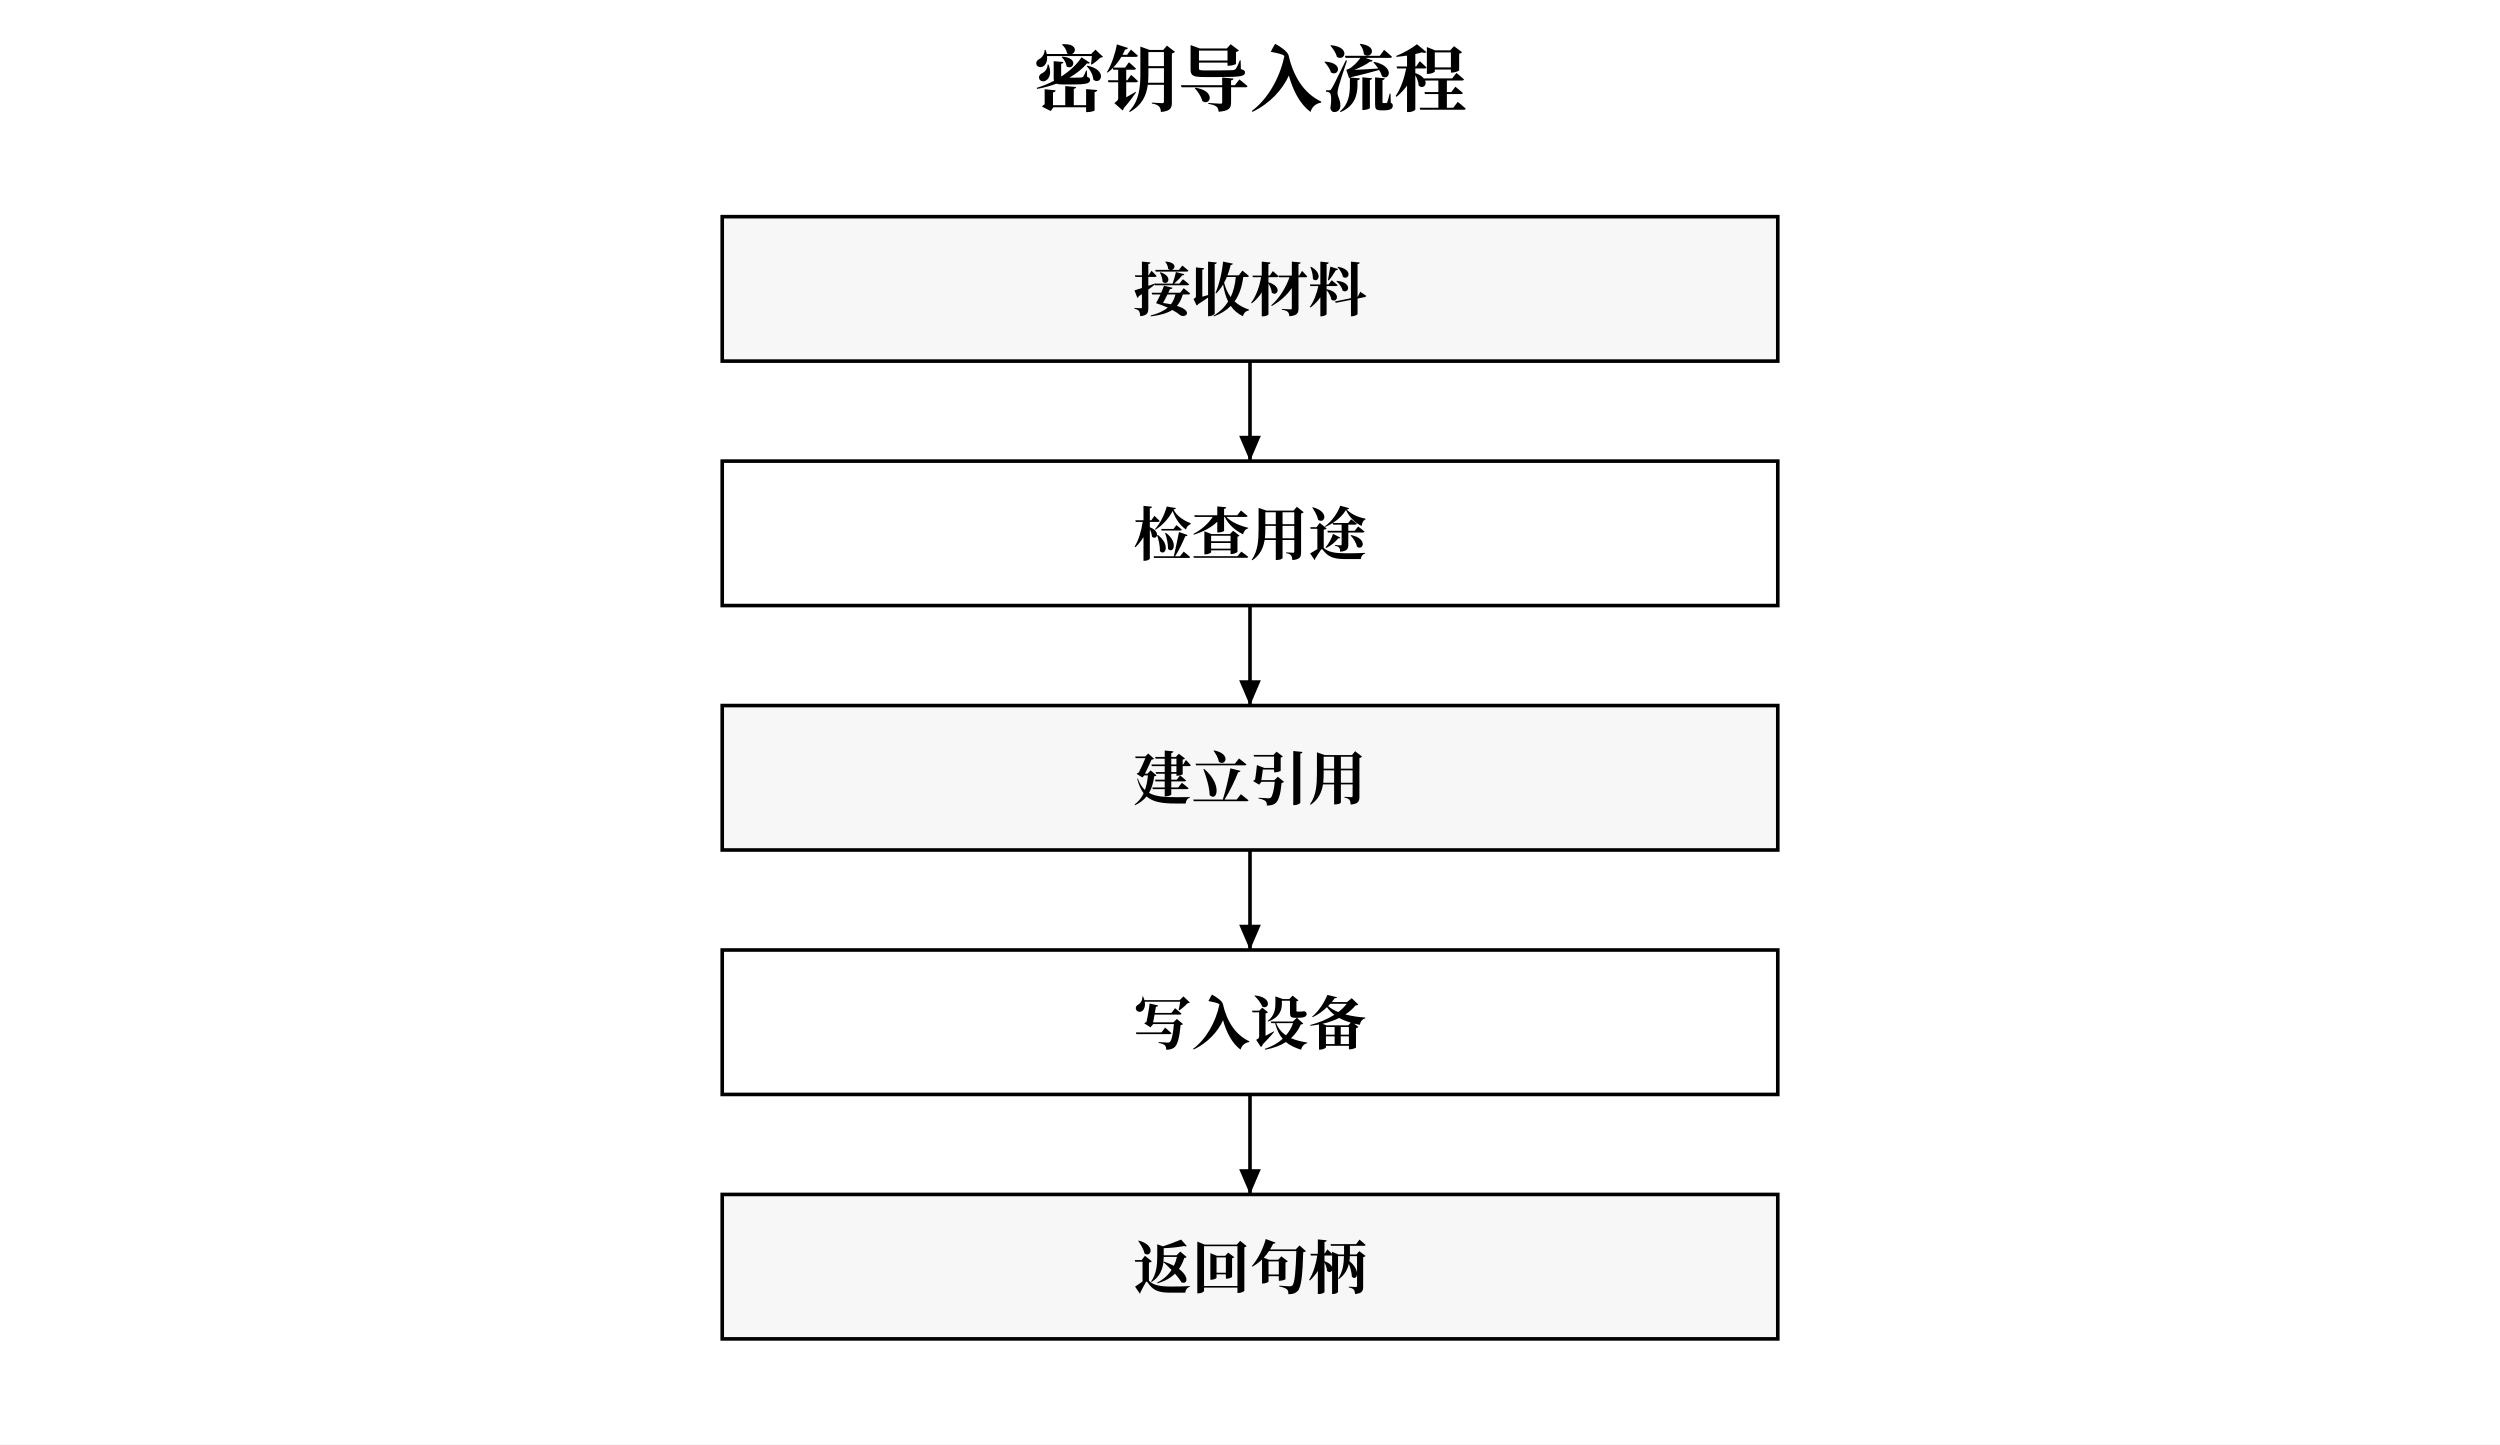
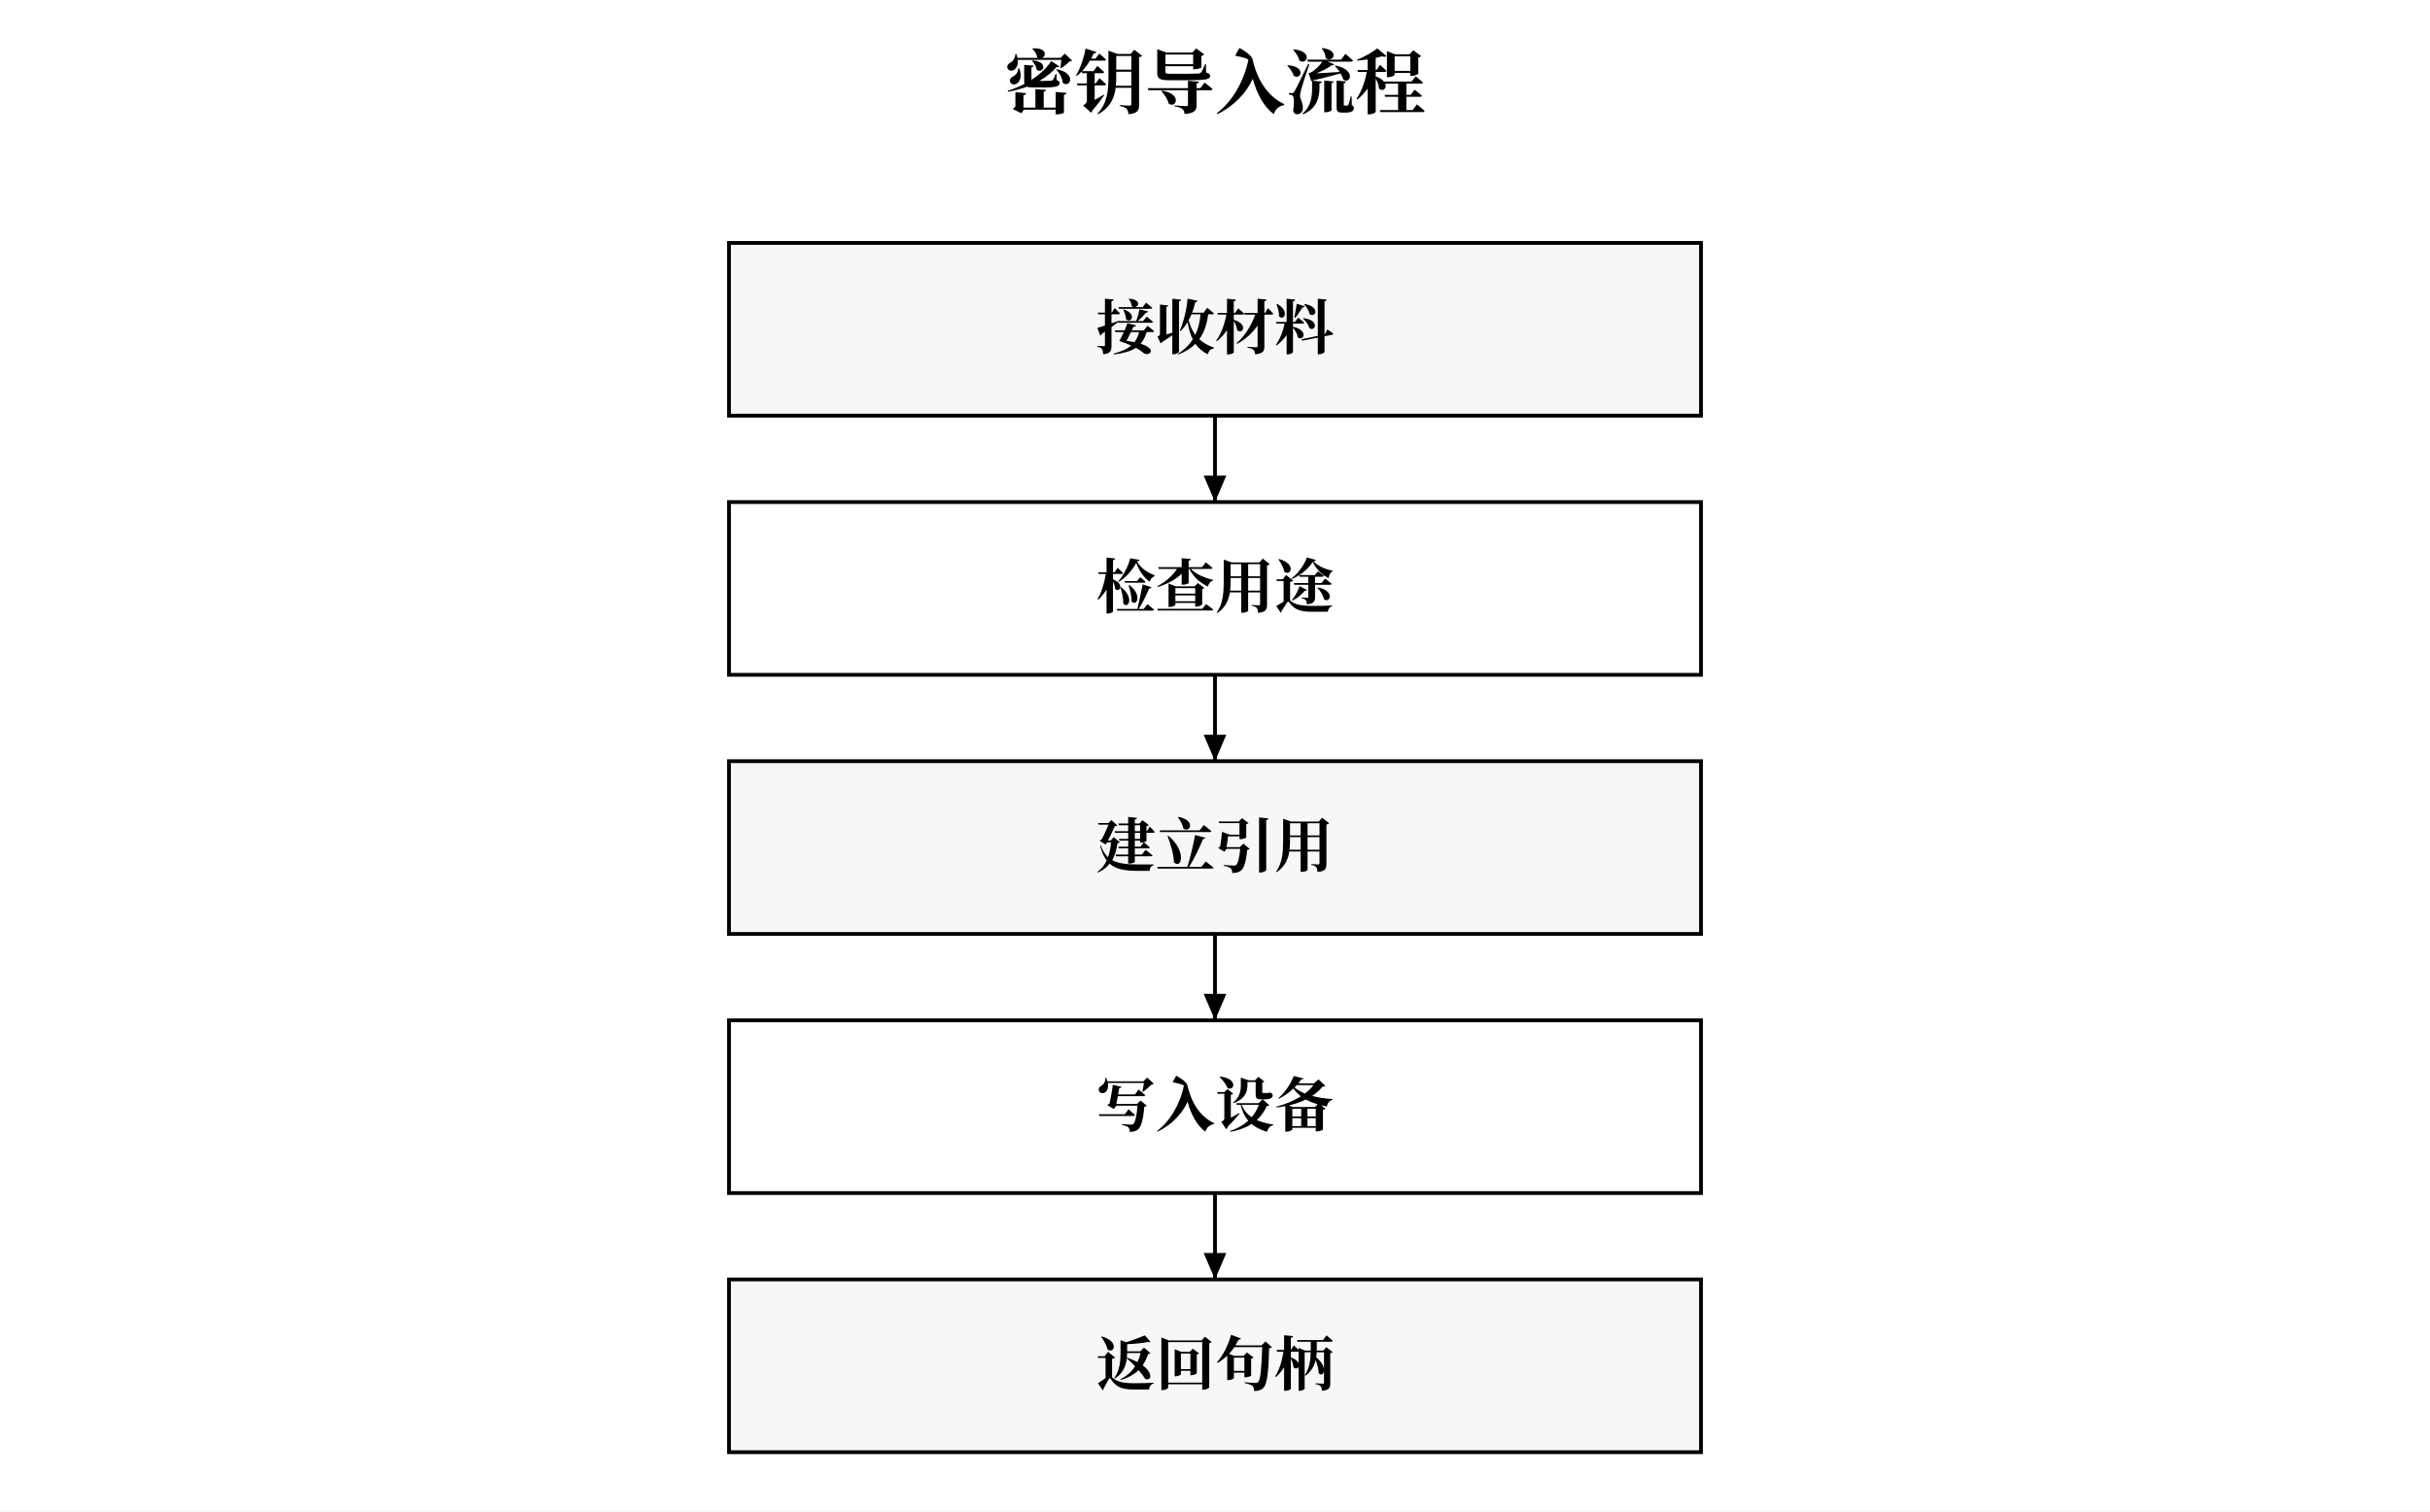
- <svg xmlns="http://www.w3.org/2000/svg" width="900" height="520" viewBox="0 0 900 520">
+ <svg xmlns="http://www.w3.org/2000/svg" width="900" height="560" viewBox="0 0 900 560">
  <defs>
    <marker id="arrow" markerWidth="8" markerHeight="8" refX="7" refY="3" orient="auto" markerUnits="strokeWidth">
      <path d="M0,0 L0,6 L7,3 z" fill="#000000" />
    </marker>
  </defs>
-   <rect x="0" y="0" width="900" height="520" fill="#ffffff" />
-   <text x="450.0" y="38" font-family="SimSun, Songti SC, Noto Serif CJK SC, Microsoft YaHei, Arial, sans-serif" font-size="26" font-weight="bold" text-anchor="middle" fill="#000000">密钥导入流程</text>
-   <rect x="260" y="78" width="380" height="52" fill="#f7f7f7" stroke="#000000" stroke-width="1.3" />
-   <text x="450.0" y="112" font-family="SimSun, Songti SC, Noto Serif CJK SC, Microsoft YaHei, Arial, sans-serif" font-size="21" font-weight="bold" text-anchor="middle" fill="#000000">接收材料</text>
-   <line x1="450.0" y1="130" x2="450.0" y2="166" stroke="#000000" stroke-width="1.3" marker-end="url(#arrow)" />
-   <rect x="260" y="166" width="380" height="52" fill="#ffffff" stroke="#000000" stroke-width="1.3" />
-   <text x="450.0" y="200" font-family="SimSun, Songti SC, Noto Serif CJK SC, Microsoft YaHei, Arial, sans-serif" font-size="21" font-weight="bold" text-anchor="middle" fill="#000000">检查用途</text>
-   <line x1="450.0" y1="218" x2="450.0" y2="254" stroke="#000000" stroke-width="1.3" marker-end="url(#arrow)" />
-   <rect x="260" y="254" width="380" height="52" fill="#f7f7f7" stroke="#000000" stroke-width="1.3" />
-   <text x="450.0" y="288" font-family="SimSun, Songti SC, Noto Serif CJK SC, Microsoft YaHei, Arial, sans-serif" font-size="21" font-weight="bold" text-anchor="middle" fill="#000000">建立引用</text>
-   <line x1="450.0" y1="306" x2="450.0" y2="342" stroke="#000000" stroke-width="1.3" marker-end="url(#arrow)" />
-   <rect x="260" y="342" width="380" height="52" fill="#ffffff" stroke="#000000" stroke-width="1.3" />
-   <text x="450.0" y="376" font-family="SimSun, Songti SC, Noto Serif CJK SC, Microsoft YaHei, Arial, sans-serif" font-size="21" font-weight="bold" text-anchor="middle" fill="#000000">写入设备</text>
-   <line x1="450.0" y1="394" x2="450.0" y2="430" stroke="#000000" stroke-width="1.3" marker-end="url(#arrow)" />
-   <rect x="260" y="430" width="380" height="52" fill="#f7f7f7" stroke="#000000" stroke-width="1.3" />
-   <text x="450.0" y="464" font-family="SimSun, Songti SC, Noto Serif CJK SC, Microsoft YaHei, Arial, sans-serif" font-size="21" font-weight="bold" text-anchor="middle" fill="#000000">返回句柄</text>
+   <rect x="0" y="0" width="900" height="560" fill="#ffffff" />
+   <text x="450.0" y="40" font-family="SimSun, Songti SC, Noto Serif CJK SC, Microsoft YaHei, Arial, sans-serif" font-size="26" font-weight="bold" text-anchor="middle" fill="#000000">密钥导入流程</text>
+   <rect x="270" y="90" width="360" height="64" fill="#f7f7f7" stroke="#000000" stroke-width="1.4" />
+   <text x="450.0" y="122.0" font-family="SimSun, Songti SC, Noto Serif CJK SC, Microsoft YaHei, Arial, sans-serif" font-size="22" font-weight="bold" text-anchor="middle" dominant-baseline="middle" fill="#000000">接收材料</text>
+   <line x1="450.0" y1="154" x2="450.0" y2="186" stroke="#000000" stroke-width="1.4" marker-end="url(#arrow)" />
+   <rect x="270" y="186" width="360" height="64" fill="#ffffff" stroke="#000000" stroke-width="1.4" />
+   <text x="450.0" y="218.0" font-family="SimSun, Songti SC, Noto Serif CJK SC, Microsoft YaHei, Arial, sans-serif" font-size="22" font-weight="bold" text-anchor="middle" dominant-baseline="middle" fill="#000000">检查用途</text>
+   <line x1="450.0" y1="250" x2="450.0" y2="282" stroke="#000000" stroke-width="1.4" marker-end="url(#arrow)" />
+   <rect x="270" y="282" width="360" height="64" fill="#f7f7f7" stroke="#000000" stroke-width="1.4" />
+   <text x="450.0" y="314.0" font-family="SimSun, Songti SC, Noto Serif CJK SC, Microsoft YaHei, Arial, sans-serif" font-size="22" font-weight="bold" text-anchor="middle" dominant-baseline="middle" fill="#000000">建立引用</text>
+   <line x1="450.0" y1="346" x2="450.0" y2="378" stroke="#000000" stroke-width="1.4" marker-end="url(#arrow)" />
+   <rect x="270" y="378" width="360" height="64" fill="#ffffff" stroke="#000000" stroke-width="1.4" />
+   <text x="450.0" y="410.0" font-family="SimSun, Songti SC, Noto Serif CJK SC, Microsoft YaHei, Arial, sans-serif" font-size="22" font-weight="bold" text-anchor="middle" dominant-baseline="middle" fill="#000000">写入设备</text>
+   <line x1="450.0" y1="442" x2="450.0" y2="474" stroke="#000000" stroke-width="1.4" marker-end="url(#arrow)" />
+   <rect x="270" y="474" width="360" height="64" fill="#f7f7f7" stroke="#000000" stroke-width="1.4" />
+   <text x="450.0" y="506.0" font-family="SimSun, Songti SC, Noto Serif CJK SC, Microsoft YaHei, Arial, sans-serif" font-size="22" font-weight="bold" text-anchor="middle" dominant-baseline="middle" fill="#000000">返回句柄</text>
</svg>
